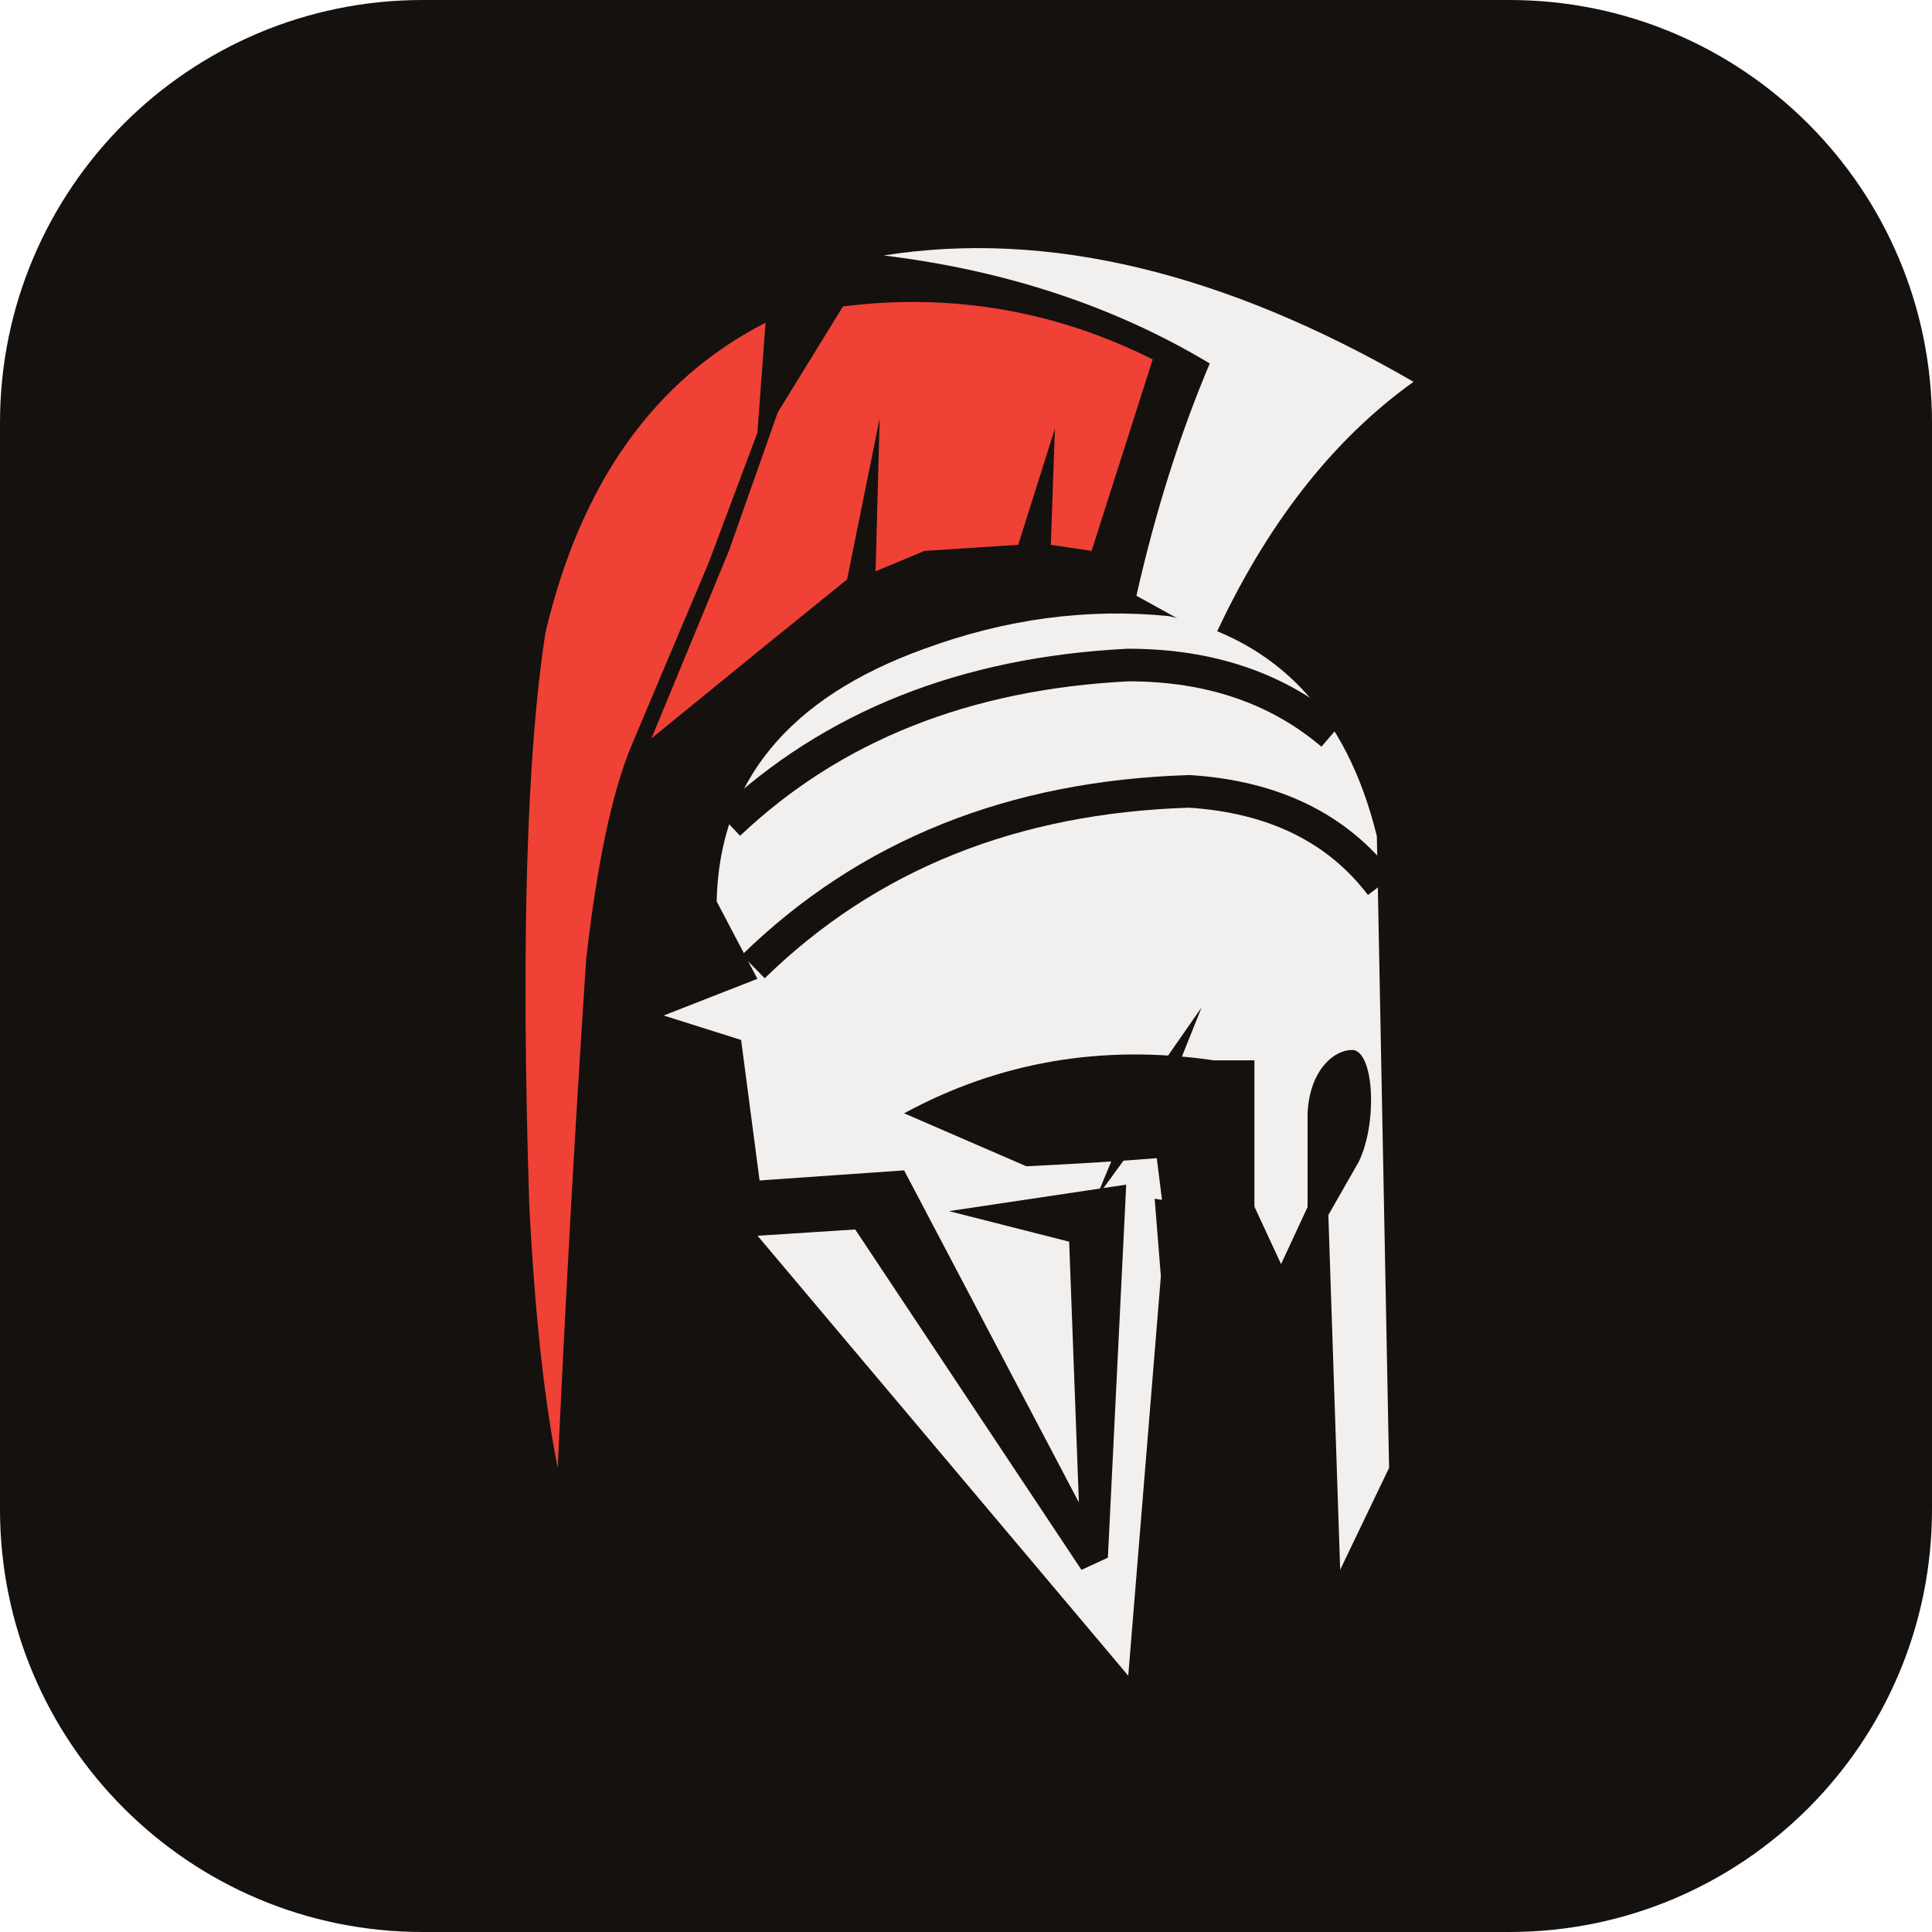
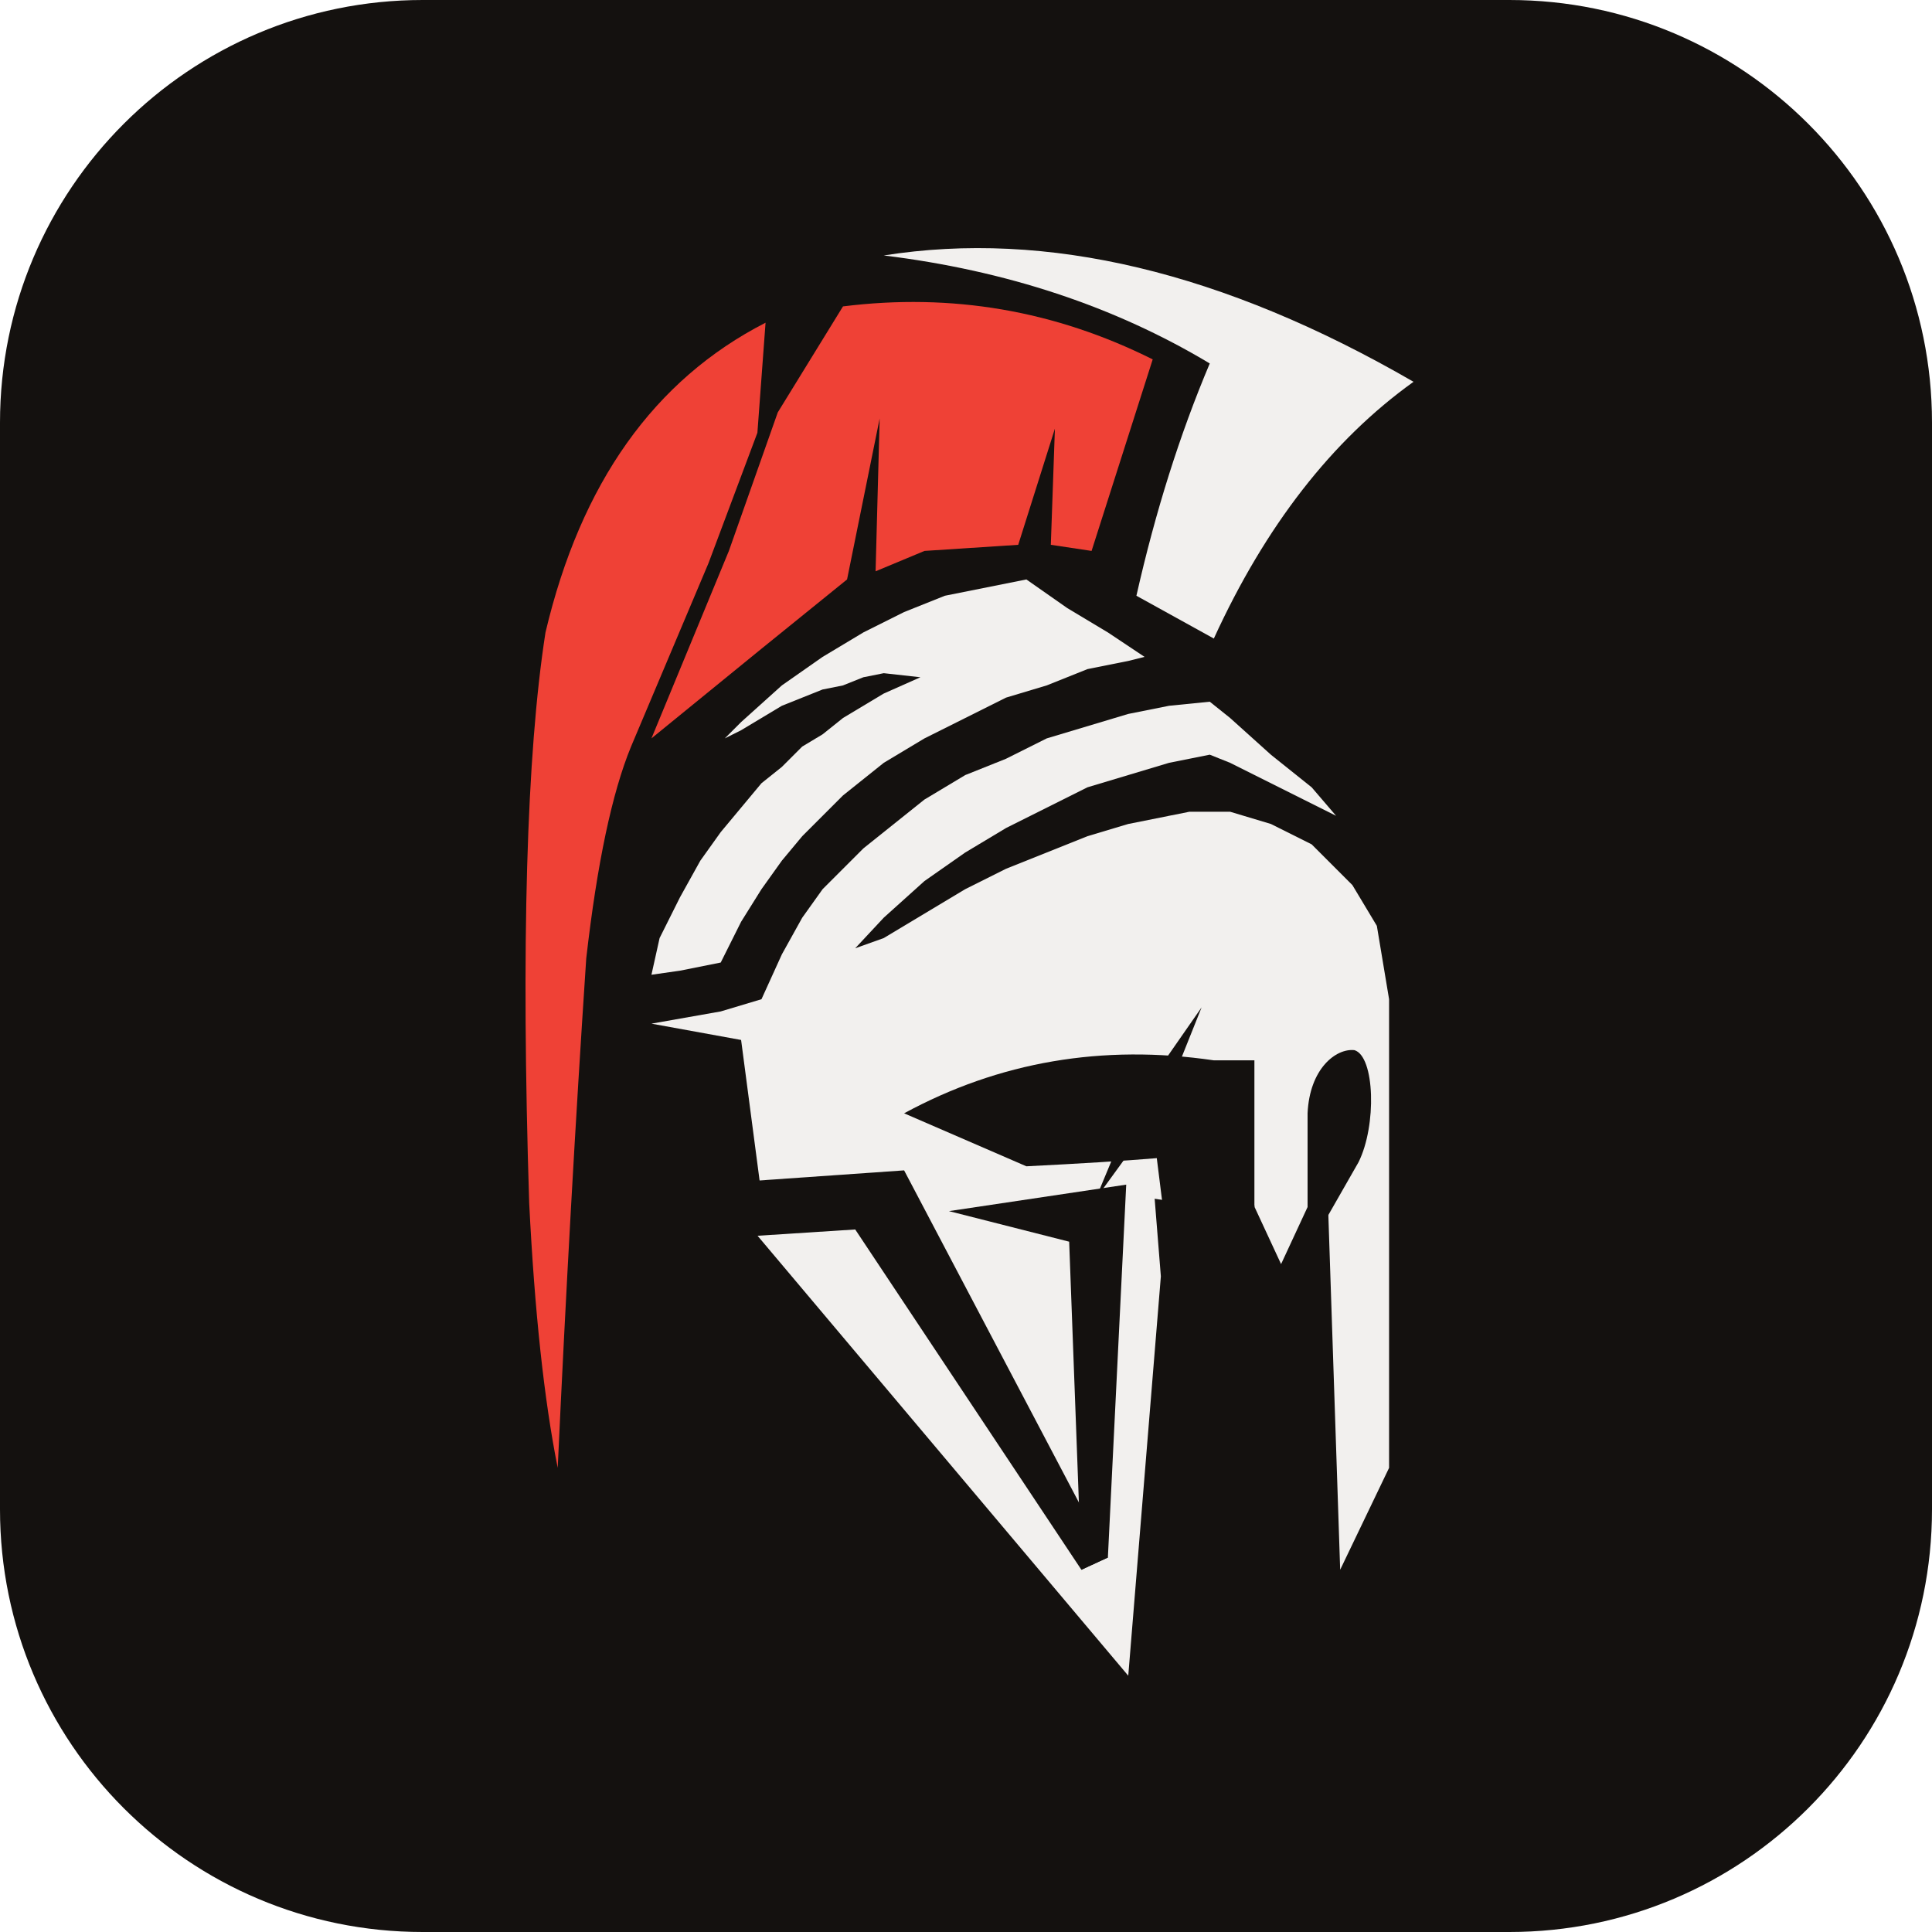
<svg xmlns="http://www.w3.org/2000/svg" viewBox="0 0 512 512">
  <rect width="512" height="512" rx="112" fill="#14110f" />
  <g transform="translate(137 38) scale(0.54)">
    <path fill="#ef4136" d="M 122 88 Q 40 130 14 240 Q 0 330 6 520 Q 10 600 20 650 Q 26 520 34 400 Q 42 330 56 296 L 94 206 L 118 142 Z" />
    <path fill="#ef4136" d="M 128 132 L 160 80 Q 240 70 312 106 L 282 200 L 262 197 L 264 140 L 246 197 L 200 200 L 176 210 L 178 135 L 162 214 L 120 248 L 66 292 L 104 200 Z" />
    <path fill="#f2f0ee" d="M 180 55 Q 300 36 440 117 Q 380 160 342 243 L 304 222 Q 318 160 340 108 Q 270 66 180 55 Z" />
-     <path fill="#f2f0ee" d="M 72 428 L 118 410 L 98 372 Q 100 284 200 248 Q 260 226 320 232 Q 400 250 422 340 L 428 650 L 404 700 L 398 520 L 340 522 L 300 516 L 120 516 L 110 440 Z" />
+     <path fill="#f2f0ee" d="M 66 432 L 100 426 L 120 420 L 130 398 L 140 380 L 150 366 L 160 356 L 170 346 L 180 338 L 190 330 L 200 322 L 220 310 L 240 302 L 260 292 L 280 286 L 300 280 L 320 276 L 340 274 L 350 282 L 370 300 L 390 316 L 402 330 L 390 324 L 370 314 L 350 304 L 340 300 L 320 304 L 300 310 L 280 316 L 260 326 L 240 336 L 220 348 L 200 362 L 180 380 L 166 395 L 180 390 L 200 378 L 220 366 L 240 356 L 260 348 L 280 340 L 300 334 L 330 328 L 350 328 L 370 334 L 390 344 L 410 364 L 422 384 L 428 420 L 428 650 L 404 700 L 398 520 L 340 522 L 300 516 L 120 516 L 110 440 Z" />
+     <path fill="#f2f0ee" d="M 102 292 L 110 284 L 130 266 L 150 252 L 170 240 L 190 230 L 210 222 L 230 218 L 250 214 L 270 228 L 290 240 L 308 252 L 300 254 L 280 258 L 260 266 L 240 272 L 220 282 L 200 292 L 190 298 L 180 304 L 170 312 L 160 320 L 150 330 L 140 340 L 130 352 L 120 366 L 110 382 L 100 402 L 80 406 L 66 408 L 70 390 L 80 370 L 90 352 L 100 338 L 110 326 L 120 314 L 130 306 L 140 296 L 150 290 L 160 282 L 170 276 L 180 270 L 198 262 L 180 260 L 170 262 L 160 266 L 150 268 L 140 272 L 130 276 L 120 282 L 110 288 Z" />
    <path fill="#14110f" d="M 190 476 Q 260 438 342 450 L 362 450 L 362 604 L 350 600 L 342 540 L 318 530 L 314 498 Q 290 500 250 502 Z" />
    <path fill="#14110f" d="M 388 476 C 389 454 402 444 411 445 C 421 448 422 482 413 500 L 397 528 L 388 528 Z" />
    <path fill="#f2f0ee" d="M 118 536 L 172 506 L 312 506 L 316 556 L 300 752 Z" />
    <path fill="#14110f" d="M 336 424 L 316 474 L 284 518 L 304 470 Z" />
    <path fill="#f2f0ee" d="M 362 450 L 388 450 L 388 522 L 375 550 L 362 522 Z" />
    <path fill="#14110f" d="M 104 510 L 190 504 L 290 694 L 277 700 L 166 533 L 104 537 Z" />
    <path fill="#14110f" d="M 212 524 L 299 511 L 290 694 L 277 700 L 271 539 Z" />
-     <g fill="none" stroke="#14110f" stroke-width="16">
-       <path d="M 104 334 Q 180 262 300 256 Q 360 256 400 290" />
-       <path d="M 116 404 Q 200 322 330 318 Q 392 322 424 364" />
-     </g>
  </g>
</svg>
